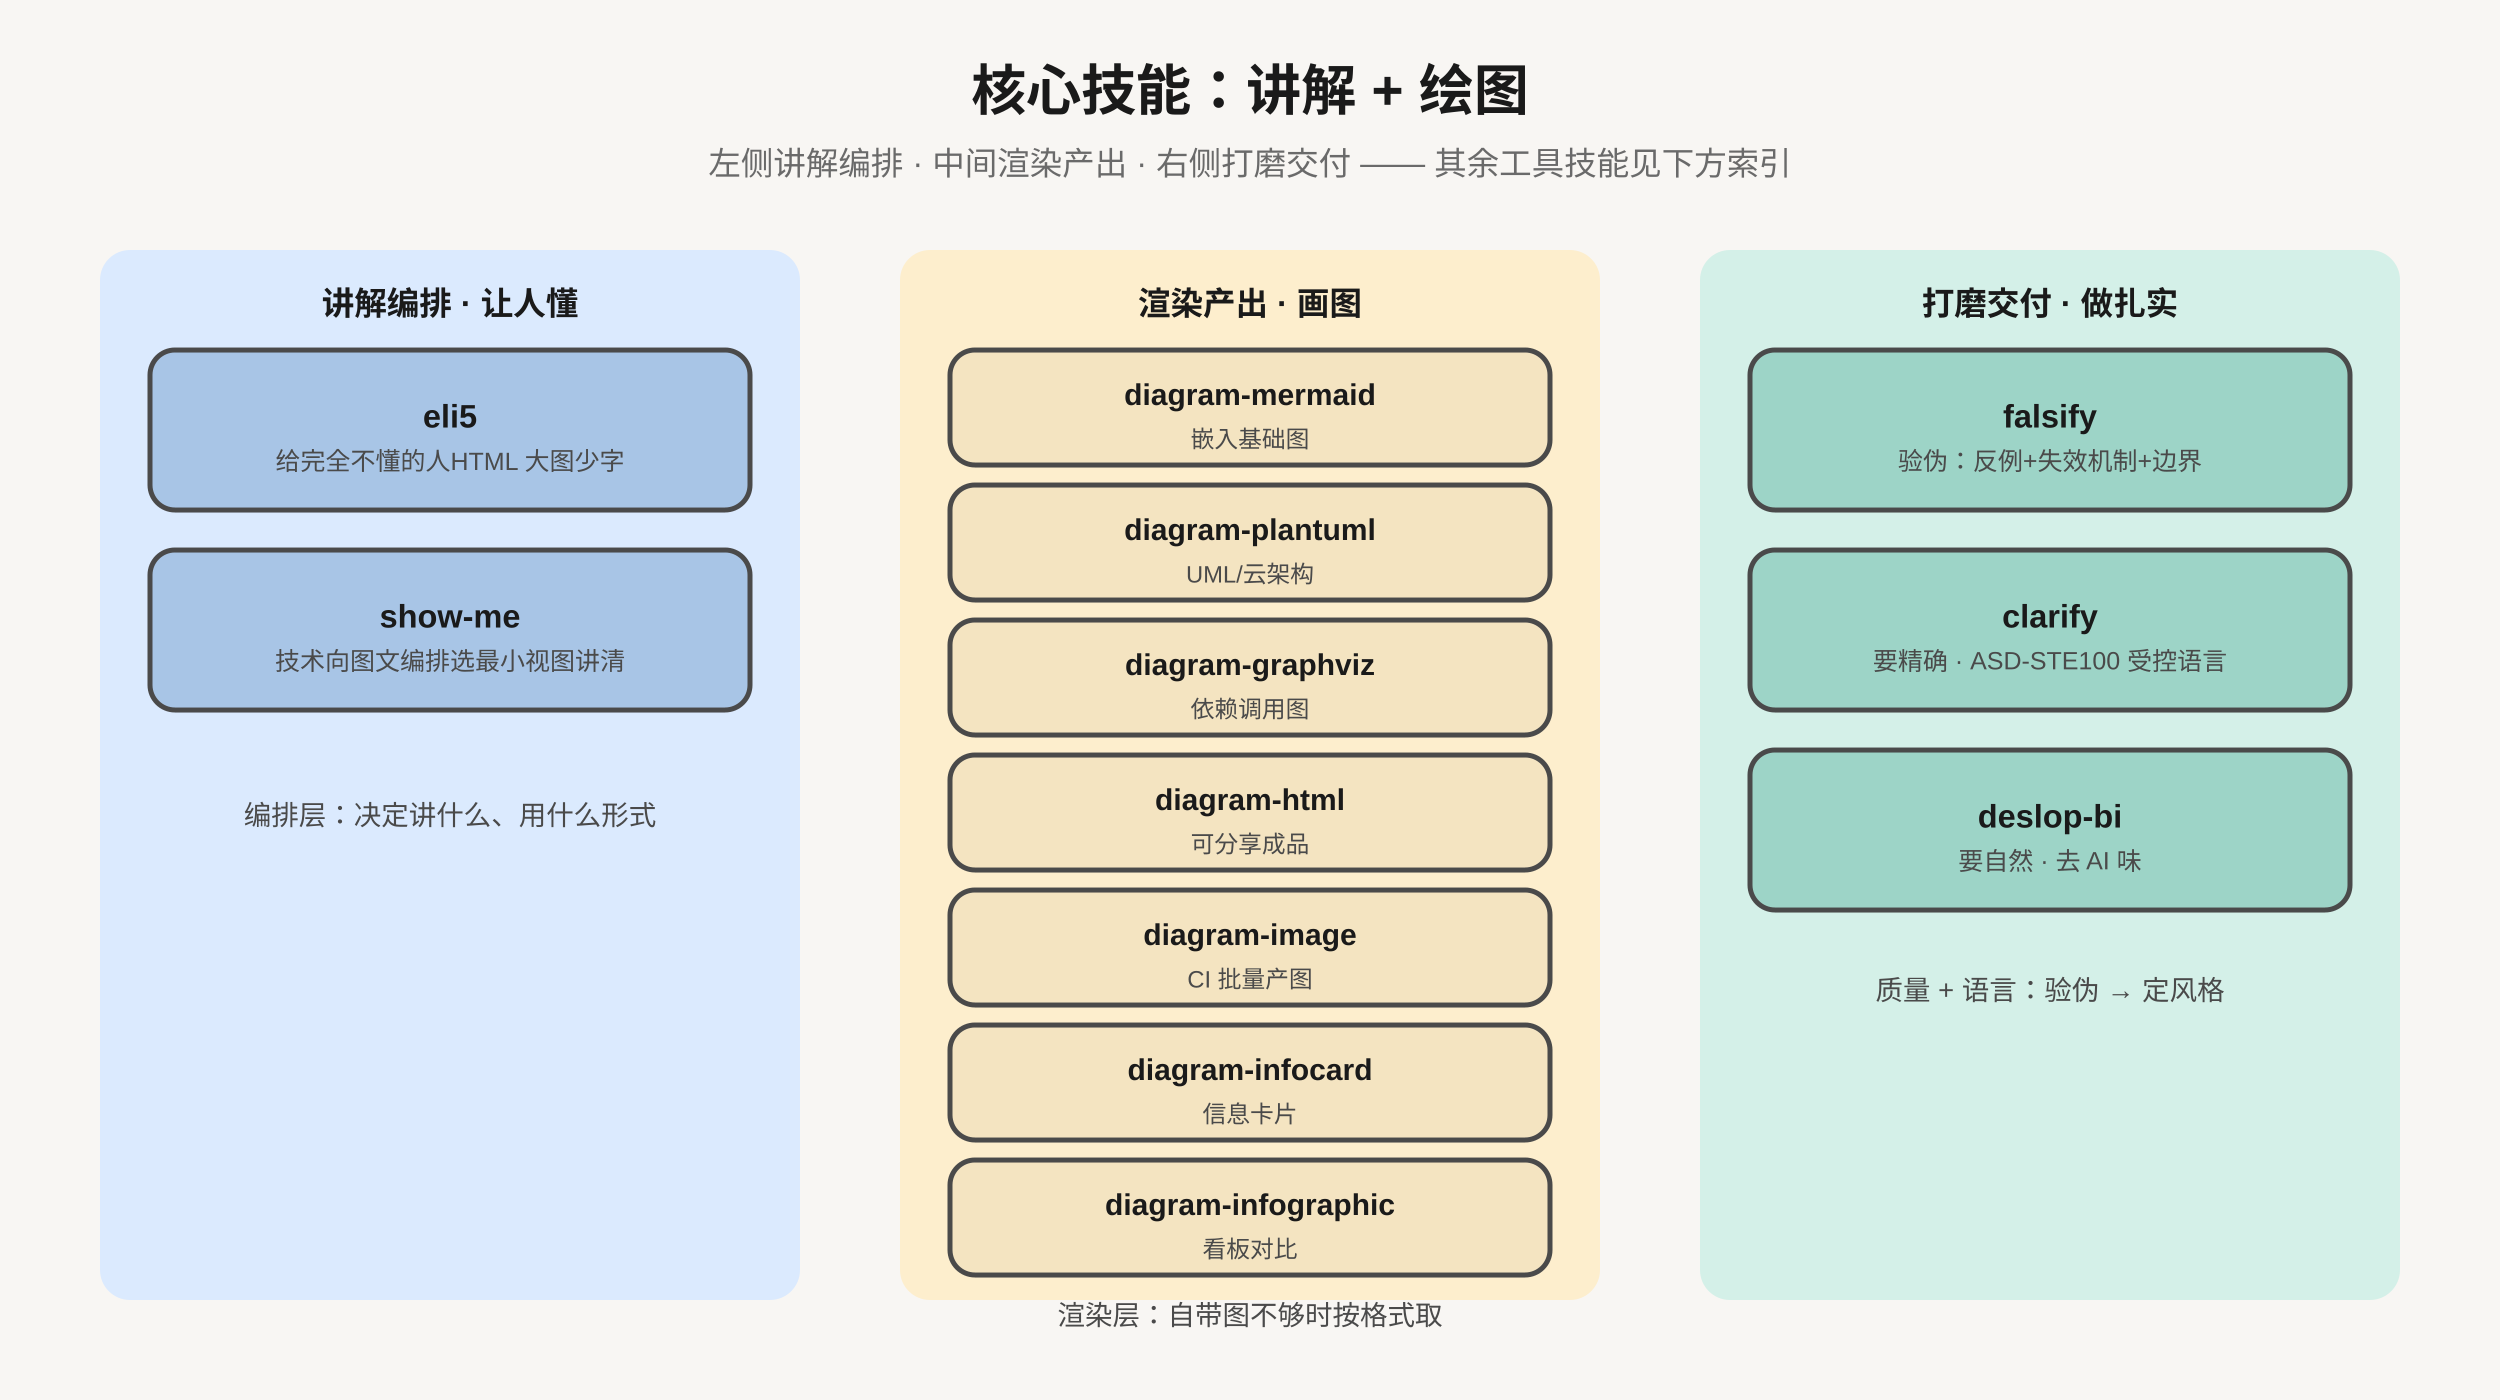
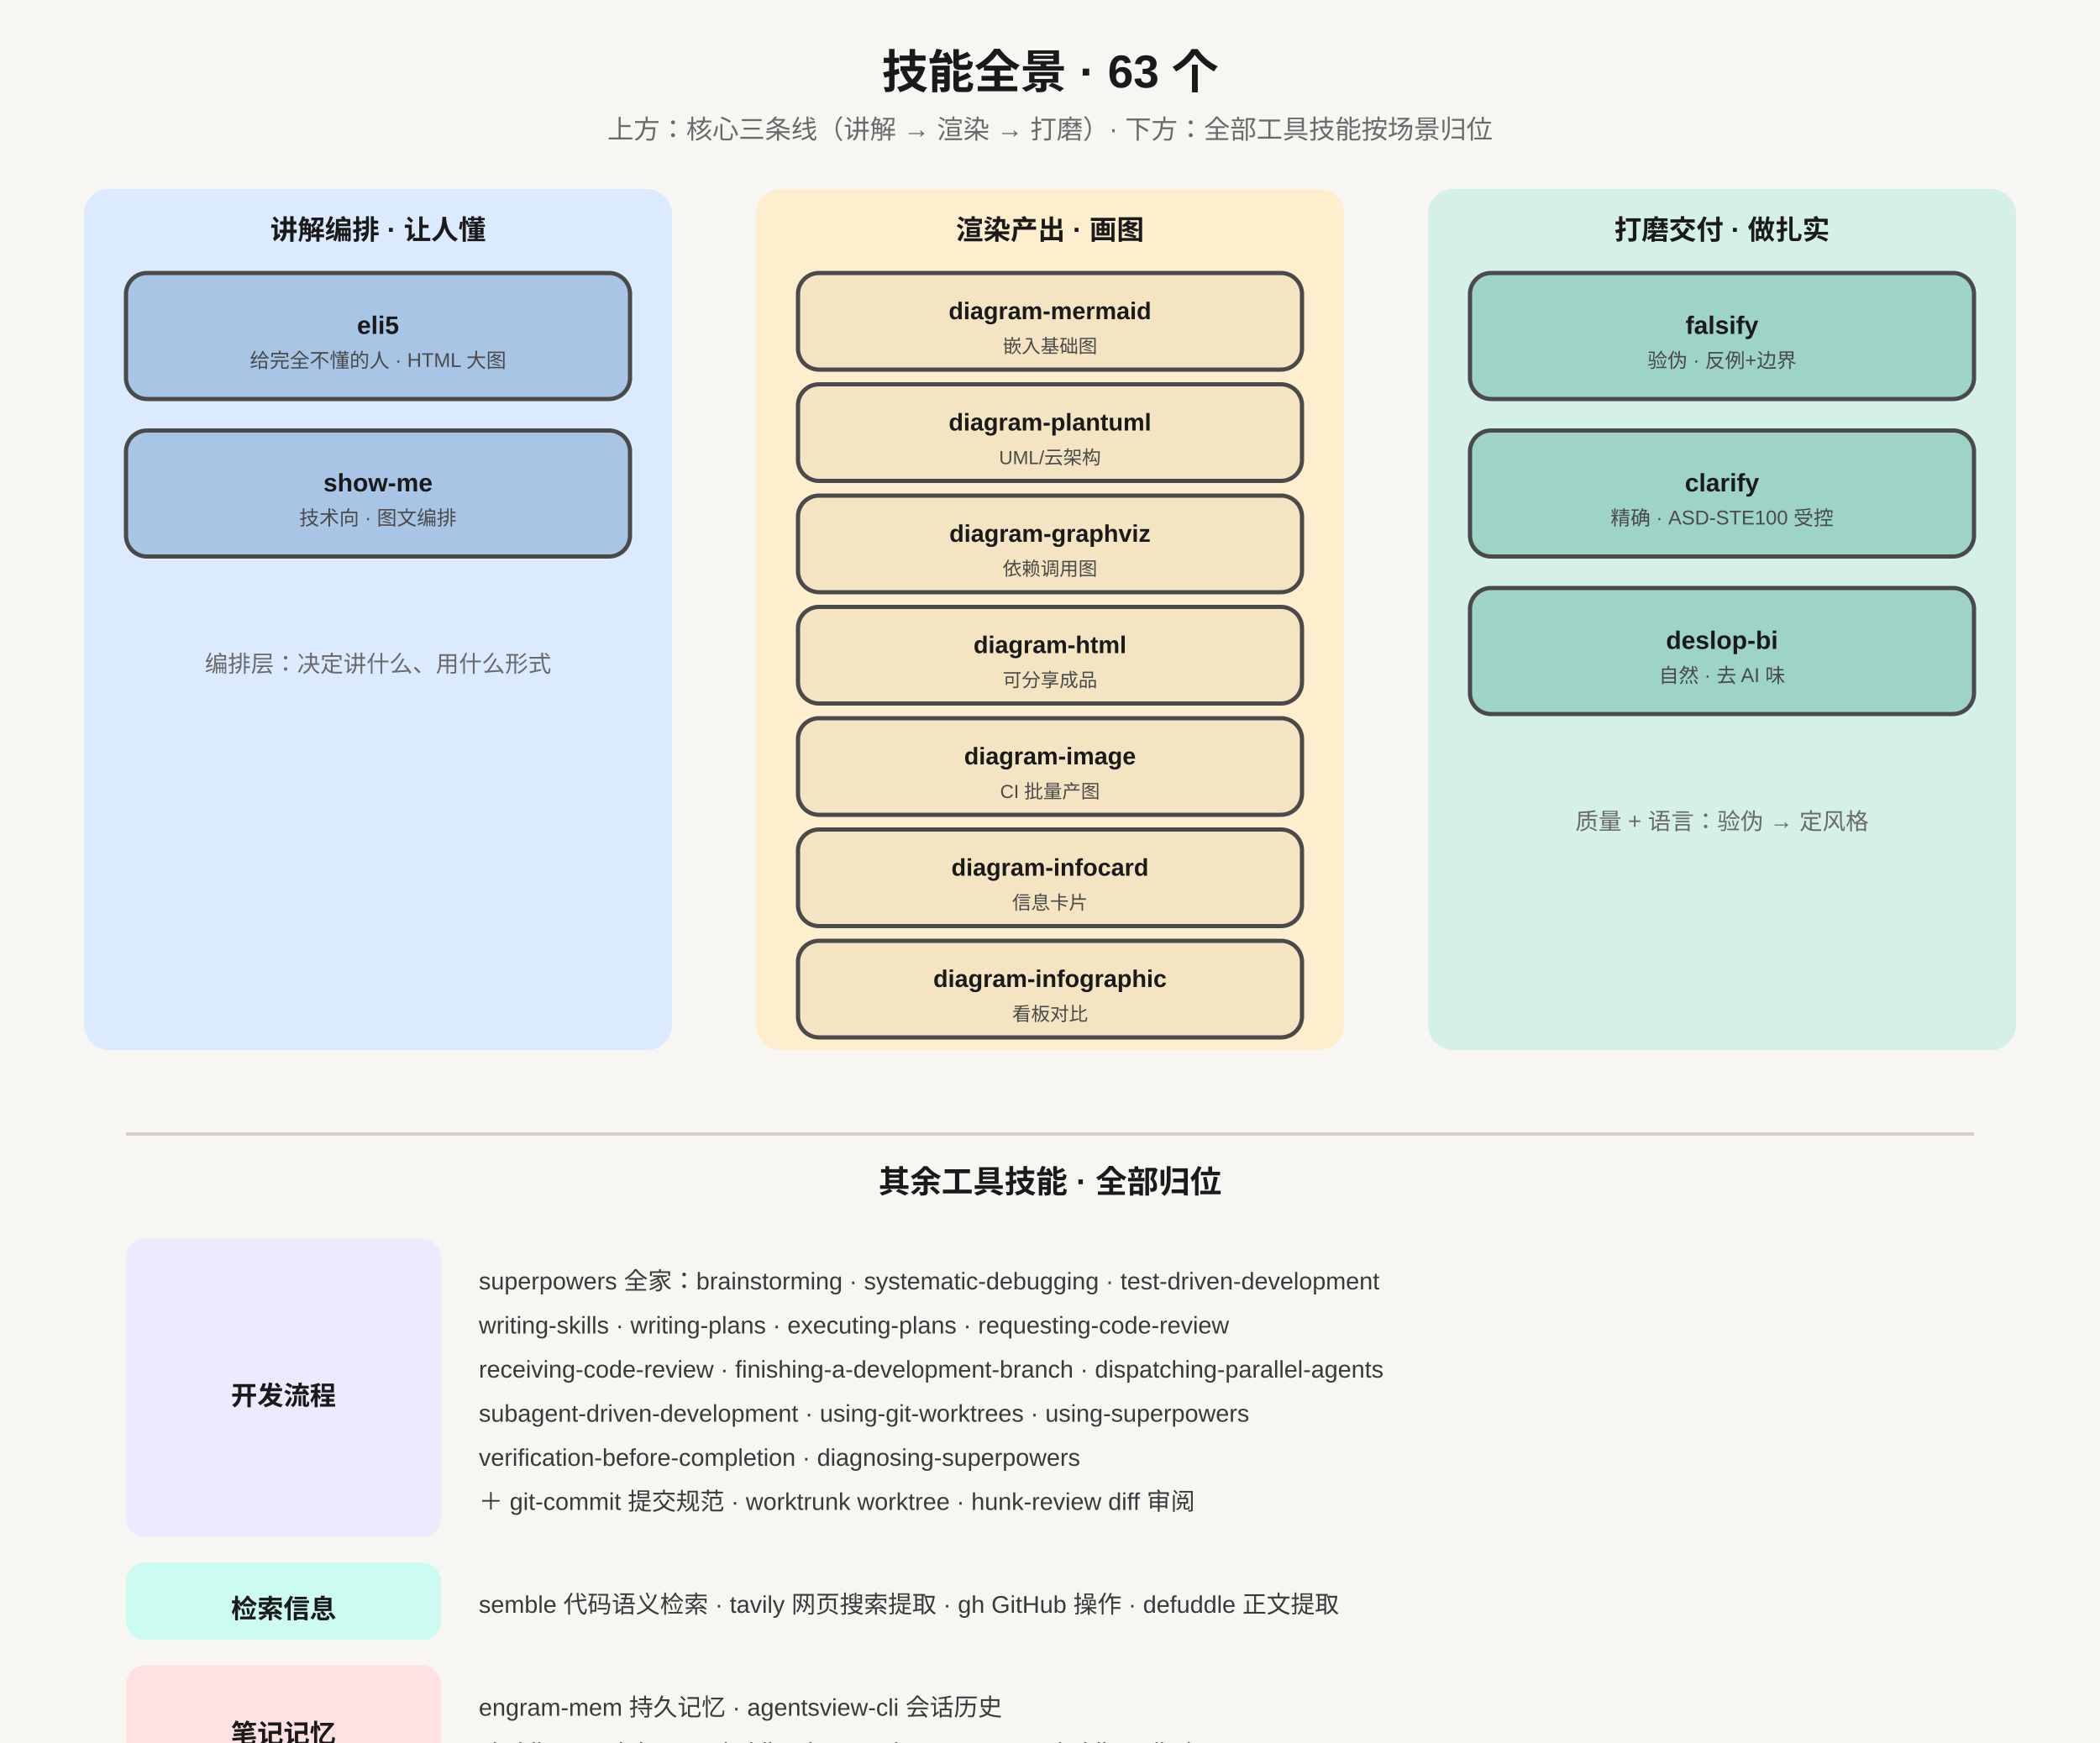
- <svg xmlns="http://www.w3.org/2000/svg" viewBox="0 0 1000 560" font-family="-apple-system,BlinkMacSystemFont,'Segoe UI','Helvetica Neue',Arial,'PingFang SC','Microsoft YaHei',sans-serif">
-   <rect width="1000" height="560" fill="#f8f6f3" />
-   <text x="500" y="44" text-anchor="middle" font-size="22" font-weight="700" fill="#1a1a1a">核心技能：讲解 + 绘图</text>
-   <text x="500" y="70" text-anchor="middle" font-size="13" fill="#6a6a6a">左侧讲解编排 · 中间渲染产出 · 右侧打磨交付 —— 其余工具技能见下方索引</text>
-   <rect x="40" y="100" width="280" height="420" rx="12" fill="#dbeafe" />
-   <text x="180.0" y="126" text-anchor="middle" font-size="13" font-weight="700" fill="#1a1a1a">讲解编排 · 让人懂</text>
-   <rect x="60" y="140" width="240" height="64" rx="10" ry="10" fill="#a8c5e6" stroke="#4a4a4a" stroke-width="2" />
-   <text x="180.0" y="171.0" text-anchor="middle" font-size="13" font-weight="600" fill="#1a1a1a">eli5</text>
-   <text x="180.0" y="188.0" text-anchor="middle" font-size="10" fill="#4a4a4a">给完全不懂的人<br />HTML 大图少字</text>
-   <rect x="60" y="220" width="240" height="64" rx="10" ry="10" fill="#a8c5e6" stroke="#4a4a4a" stroke-width="2" />
-   <text x="180.0" y="251.0" text-anchor="middle" font-size="13" font-weight="600" fill="#1a1a1a">show-me</text>
-   <text x="180.0" y="268.0" text-anchor="middle" font-size="10" fill="#4a4a4a">技术向图文编排<br />选最小视图讲清</text>
-   <text x="180" y="330" text-anchor="middle" font-size="11" fill="#4a4a4a">编排层：决定讲什么、用什么形式</text>
-   <rect x="360" y="100" width="280" height="420" rx="12" fill="#fdeecd" />
-   <text x="500.0" y="126" text-anchor="middle" font-size="13" font-weight="700" fill="#1a1a1a">渲染产出 · 画图</text>
-   <rect x="380" y="140" width="240" height="46" rx="10" ry="10" fill="#f4e4c1" stroke="#4a4a4a" stroke-width="2" />
-   <text x="500.0" y="162.0" text-anchor="middle" font-size="12" font-weight="600" fill="#1a1a1a">diagram-mermaid</text>
-   <text x="500.0" y="179.0" text-anchor="middle" font-size="9.5" fill="#4a4a4a">嵌入基础图</text>
-   <rect x="380" y="194" width="240" height="46" rx="10" ry="10" fill="#f4e4c1" stroke="#4a4a4a" stroke-width="2" />
-   <text x="500.0" y="216.0" text-anchor="middle" font-size="12" font-weight="600" fill="#1a1a1a">diagram-plantuml</text>
-   <text x="500.0" y="233.0" text-anchor="middle" font-size="9.5" fill="#4a4a4a">UML/云架构</text>
-   <rect x="380" y="248" width="240" height="46" rx="10" ry="10" fill="#f4e4c1" stroke="#4a4a4a" stroke-width="2" />
-   <text x="500.0" y="270.0" text-anchor="middle" font-size="12" font-weight="600" fill="#1a1a1a">diagram-graphviz</text>
-   <text x="500.0" y="287.0" text-anchor="middle" font-size="9.5" fill="#4a4a4a">依赖调用图</text>
-   <rect x="380" y="302" width="240" height="46" rx="10" ry="10" fill="#f4e4c1" stroke="#4a4a4a" stroke-width="2" />
-   <text x="500.0" y="324.0" text-anchor="middle" font-size="12" font-weight="600" fill="#1a1a1a">diagram-html</text>
-   <text x="500.0" y="341.0" text-anchor="middle" font-size="9.5" fill="#4a4a4a">可分享成品</text>
-   <rect x="380" y="356" width="240" height="46" rx="10" ry="10" fill="#f4e4c1" stroke="#4a4a4a" stroke-width="2" />
-   <text x="500.0" y="378.0" text-anchor="middle" font-size="12" font-weight="600" fill="#1a1a1a">diagram-image</text>
-   <text x="500.0" y="395.0" text-anchor="middle" font-size="9.5" fill="#4a4a4a">CI 批量产图</text>
-   <rect x="380" y="410" width="240" height="46" rx="10" ry="10" fill="#f4e4c1" stroke="#4a4a4a" stroke-width="2" />
-   <text x="500.0" y="432.0" text-anchor="middle" font-size="12" font-weight="600" fill="#1a1a1a">diagram-infocard</text>
-   <text x="500.0" y="449.0" text-anchor="middle" font-size="9.5" fill="#4a4a4a">信息卡片</text>
-   <rect x="380" y="464" width="240" height="46" rx="10" ry="10" fill="#f4e4c1" stroke="#4a4a4a" stroke-width="2" />
-   <text x="500.0" y="486.0" text-anchor="middle" font-size="12" font-weight="600" fill="#1a1a1a">diagram-infographic</text>
-   <text x="500.0" y="503.0" text-anchor="middle" font-size="9.5" fill="#4a4a4a">看板对比</text>
-   <text x="500" y="530" text-anchor="middle" font-size="11" fill="#4a4a4a">渲染层：自带图不够时按格式取</text>
-   <rect x="680" y="100" width="280" height="420" rx="12" fill="#d4f0e8" />
-   <text x="820.0" y="126" text-anchor="middle" font-size="13" font-weight="700" fill="#1a1a1a">打磨交付 · 做扎实</text>
-   <rect x="700" y="140" width="240" height="64" rx="10" ry="10" fill="#9dd4c7" stroke="#4a4a4a" stroke-width="2" />
-   <text x="820.0" y="171.0" text-anchor="middle" font-size="13" font-weight="600" fill="#1a1a1a">falsify</text>
-   <text x="820.0" y="188.0" text-anchor="middle" font-size="10" fill="#4a4a4a">验伪：反例+失效机制+边界</text>
-   <rect x="700" y="220" width="240" height="64" rx="10" ry="10" fill="#9dd4c7" stroke="#4a4a4a" stroke-width="2" />
-   <text x="820.0" y="251.0" text-anchor="middle" font-size="13" font-weight="600" fill="#1a1a1a">clarify</text>
-   <text x="820.0" y="268.0" text-anchor="middle" font-size="10" fill="#4a4a4a">要精确 · ASD-STE100 受控语言</text>
-   <rect x="700" y="300" width="240" height="64" rx="10" ry="10" fill="#9dd4c7" stroke="#4a4a4a" stroke-width="2" />
-   <text x="820.0" y="331.0" text-anchor="middle" font-size="13" font-weight="600" fill="#1a1a1a">deslop-bi</text>
-   <text x="820.0" y="348.0" text-anchor="middle" font-size="10" fill="#4a4a4a">要自然 · 去 AI 味</text>
-   <text x="820" y="400" text-anchor="middle" font-size="11" fill="#4a4a4a">质量 + 语言：验伪 → 定风格</text>
+ <svg xmlns="http://www.w3.org/2000/svg" viewBox="0 0 1000 830" font-family="-apple-system,BlinkMacSystemFont,'Segoe UI','Helvetica Neue',Arial,'PingFang SC','Microsoft YaHei',sans-serif">
+   <rect width="1000" height="830" fill="#f8f6f3" />
+   <text x="500" y="42" text-anchor="middle" font-size="22" font-weight="700" fill="#1a1a1a">技能全景 · 63 个</text>
+   <text x="500" y="66" text-anchor="middle" font-size="12.5" fill="#6a6a6a">上方：核心三条线（讲解 → 渲染 → 打磨）· 下方：全部工具技能按场景归位</text>
+   <rect x="40" y="90" width="280" height="410" rx="12" fill="#dbeafe" />
+   <text x="180.0" y="114" text-anchor="middle" font-size="13" font-weight="700" fill="#1a1a1a">讲解编排 · 让人懂</text>
+   <rect x="60" y="130" width="240" height="60" rx="10" ry="10" fill="#a8c5e6" stroke="#4a4a4a" stroke-width="2" />
+   <text x="180.0" y="159.0" text-anchor="middle" font-size="12" font-weight="600" fill="#1a1a1a">eli5</text>
+   <text x="180.0" y="175.0" text-anchor="middle" font-size="9.5" fill="#4a4a4a">给完全不懂的人 · HTML 大图</text>
+   <rect x="60" y="205" width="240" height="60" rx="10" ry="10" fill="#a8c5e6" stroke="#4a4a4a" stroke-width="2" />
+   <text x="180.0" y="234.0" text-anchor="middle" font-size="12" font-weight="600" fill="#1a1a1a">show-me</text>
+   <text x="180.0" y="250.0" text-anchor="middle" font-size="9.5" fill="#4a4a4a">技术向 · 图文编排</text>
+   <text x="180.0" y="320" text-anchor="middle" font-size="11" fill="#6a6a6a">编排层：决定讲什么、用什么形式</text>
+   <rect x="360" y="90" width="280" height="410" rx="12" fill="#fdeecd" />
+   <text x="500.0" y="114" text-anchor="middle" font-size="13" font-weight="700" fill="#1a1a1a">渲染产出 · 画图</text>
+   <rect x="380" y="130" width="240" height="46" rx="10" ry="10" fill="#f4e4c1" stroke="#4a4a4a" stroke-width="2" />
+   <text x="500.0" y="152.0" text-anchor="middle" font-size="11.5" font-weight="600" fill="#1a1a1a">diagram-mermaid</text>
+   <text x="500.0" y="168.0" text-anchor="middle" font-size="9" fill="#4a4a4a">嵌入基础图</text>
+   <rect x="380" y="183" width="240" height="46" rx="10" ry="10" fill="#f4e4c1" stroke="#4a4a4a" stroke-width="2" />
+   <text x="500.0" y="205.0" text-anchor="middle" font-size="11.5" font-weight="600" fill="#1a1a1a">diagram-plantuml</text>
+   <text x="500.0" y="221.0" text-anchor="middle" font-size="9" fill="#4a4a4a">UML/云架构</text>
+   <rect x="380" y="236" width="240" height="46" rx="10" ry="10" fill="#f4e4c1" stroke="#4a4a4a" stroke-width="2" />
+   <text x="500.0" y="258.0" text-anchor="middle" font-size="11.5" font-weight="600" fill="#1a1a1a">diagram-graphviz</text>
+   <text x="500.0" y="274.0" text-anchor="middle" font-size="9" fill="#4a4a4a">依赖调用图</text>
+   <rect x="380" y="289" width="240" height="46" rx="10" ry="10" fill="#f4e4c1" stroke="#4a4a4a" stroke-width="2" />
+   <text x="500.0" y="311.0" text-anchor="middle" font-size="11.5" font-weight="600" fill="#1a1a1a">diagram-html</text>
+   <text x="500.0" y="327.0" text-anchor="middle" font-size="9" fill="#4a4a4a">可分享成品</text>
+   <rect x="380" y="342" width="240" height="46" rx="10" ry="10" fill="#f4e4c1" stroke="#4a4a4a" stroke-width="2" />
+   <text x="500.0" y="364.0" text-anchor="middle" font-size="11.5" font-weight="600" fill="#1a1a1a">diagram-image</text>
+   <text x="500.0" y="380.0" text-anchor="middle" font-size="9" fill="#4a4a4a">CI 批量产图</text>
+   <rect x="380" y="395" width="240" height="46" rx="10" ry="10" fill="#f4e4c1" stroke="#4a4a4a" stroke-width="2" />
+   <text x="500.0" y="417.0" text-anchor="middle" font-size="11.5" font-weight="600" fill="#1a1a1a">diagram-infocard</text>
+   <text x="500.0" y="433.0" text-anchor="middle" font-size="9" fill="#4a4a4a">信息卡片</text>
+   <rect x="380" y="448" width="240" height="46" rx="10" ry="10" fill="#f4e4c1" stroke="#4a4a4a" stroke-width="2" />
+   <text x="500.0" y="470.0" text-anchor="middle" font-size="11.5" font-weight="600" fill="#1a1a1a">diagram-infographic</text>
+   <text x="500.0" y="486.0" text-anchor="middle" font-size="9" fill="#4a4a4a">看板对比</text>
+   <rect x="680" y="90" width="280" height="410" rx="12" fill="#d4f0e8" />
+   <text x="820.0" y="114" text-anchor="middle" font-size="13" font-weight="700" fill="#1a1a1a">打磨交付 · 做扎实</text>
+   <rect x="700" y="130" width="240" height="60" rx="10" ry="10" fill="#9dd4c7" stroke="#4a4a4a" stroke-width="2" />
+   <text x="820.0" y="159.0" text-anchor="middle" font-size="12" font-weight="600" fill="#1a1a1a">falsify</text>
+   <text x="820.0" y="175.0" text-anchor="middle" font-size="9.5" fill="#4a4a4a">验伪 · 反例+边界</text>
+   <rect x="700" y="205" width="240" height="60" rx="10" ry="10" fill="#9dd4c7" stroke="#4a4a4a" stroke-width="2" />
+   <text x="820.0" y="234.0" text-anchor="middle" font-size="12" font-weight="600" fill="#1a1a1a">clarify</text>
+   <text x="820.0" y="250.0" text-anchor="middle" font-size="9.5" fill="#4a4a4a">精确 · ASD-STE100 受控</text>
+   <rect x="700" y="280" width="240" height="60" rx="10" ry="10" fill="#9dd4c7" stroke="#4a4a4a" stroke-width="2" />
+   <text x="820.0" y="309.0" text-anchor="middle" font-size="12" font-weight="600" fill="#1a1a1a">deslop-bi</text>
+   <text x="820.0" y="325.0" text-anchor="middle" font-size="9.5" fill="#4a4a4a">自然 · 去 AI 味</text>
+   <text x="820.0" y="395" text-anchor="middle" font-size="11" fill="#6a6a6a">质量 + 语言：验伪 → 定风格</text>
+   <line x1="60" y1="540" x2="940" y2="540" stroke="#d1ccc4" stroke-width="1.5" />
+   <text x="500" y="568" text-anchor="middle" font-size="15" font-weight="700" fill="#1a1a1a">其余工具技能 · 全部归位</text>
+   <rect x="60" y="590" width="150" height="142" rx="9" fill="#ede9fe" />
+   <text x="135" y="669.0" text-anchor="middle" font-size="12.5" font-weight="700" fill="#1a1a1a">开发流程</text>
+   <text x="228" y="614" font-size="11.5" fill="#3a3a3a">superpowers 全家：brainstorming · systematic-debugging · test-driven-development</text>
+   <text x="228" y="635" font-size="11.5" fill="#3a3a3a">writing-skills · writing-plans · executing-plans · requesting-code-review</text>
+   <text x="228" y="656" font-size="11.5" fill="#3a3a3a">receiving-code-review · finishing-a-development-branch · dispatching-parallel-agents</text>
+   <text x="228" y="677" font-size="11.5" fill="#3a3a3a">subagent-driven-development · using-git-worktrees · using-superpowers</text>
+   <text x="228" y="698" font-size="11.5" fill="#3a3a3a">verification-before-completion · diagnosing-superpowers</text>
+   <text x="228" y="719" font-size="11.5" fill="#3a3a3a">＋ git-commit 提交规范 · worktrunk worktree · hunk-review diff 审阅</text>
+   <rect x="60" y="744" width="150" height="37" rx="9" fill="#ccfbf1" />
+   <text x="135" y="770.5" text-anchor="middle" font-size="12.5" font-weight="700" fill="#1a1a1a">检索信息</text>
+   <text x="228" y="768" font-size="11.5" fill="#3a3a3a">semble 代码语义检索 · tavily 网页搜索提取 · gh GitHub 操作 · defuddle 正文提取</text>
+   <rect x="60" y="793" width="150" height="58" rx="9" fill="#fee2e2" />
+   <text x="135" y="830.0" text-anchor="middle" font-size="12.5" font-weight="700" fill="#1a1a1a">笔记记忆</text>
+   <text x="228" y="817" font-size="11.5" fill="#3a3a3a">engram-mem 持久记忆 · agentsview-cli 会话历史</text>
+   <text x="228" y="838" font-size="11.5" fill="#3a3a3a">obsidian-markdown · obsidian-bases · json-canvas · obsidian-cli · knap</text>
+   <rect x="60" y="863" width="150" height="37" rx="9" fill="#dbeafe" />
+   <text x="135" y="889.5" text-anchor="middle" font-size="12.5" font-weight="700" fill="#1a1a1a">操作驱动</text>
+   <text x="228" y="887" font-size="11.5" fill="#3a3a3a">tmux 终端多路 · herdr agent 终端 · opencli 驱动网站/App · mcp2cli MCP/API 转 CLI</text>
+   <rect x="60" y="912" width="150" height="100" rx="9" fill="#e8e6e3" />
+   <text x="135" y="970.0" text-anchor="middle" font-size="12.5" font-weight="700" fill="#1a1a1a">官方示例</text>
+   <text x="228" y="936" font-size="11.5" fill="#3a3a3a">anthropics 18 个：algorithmic-art · brand-guidelines · canvas-design · claude-api</text>
+   <text x="228" y="957" font-size="11.5" fill="#3a3a3a">doc-coauthoring · docx · pdf · pptx · xlsx · frontend-design · internal-comms</text>
+   <text x="228" y="978" font-size="11.5" fill="#3a3a3a">mcp-builder · skill-creator · slack-gif-creator · theme-factory</text>
+   <text x="228" y="999" font-size="11.5" fill="#3a3a3a">web-artifacts-builder · webapp-testing</text>
</svg>
